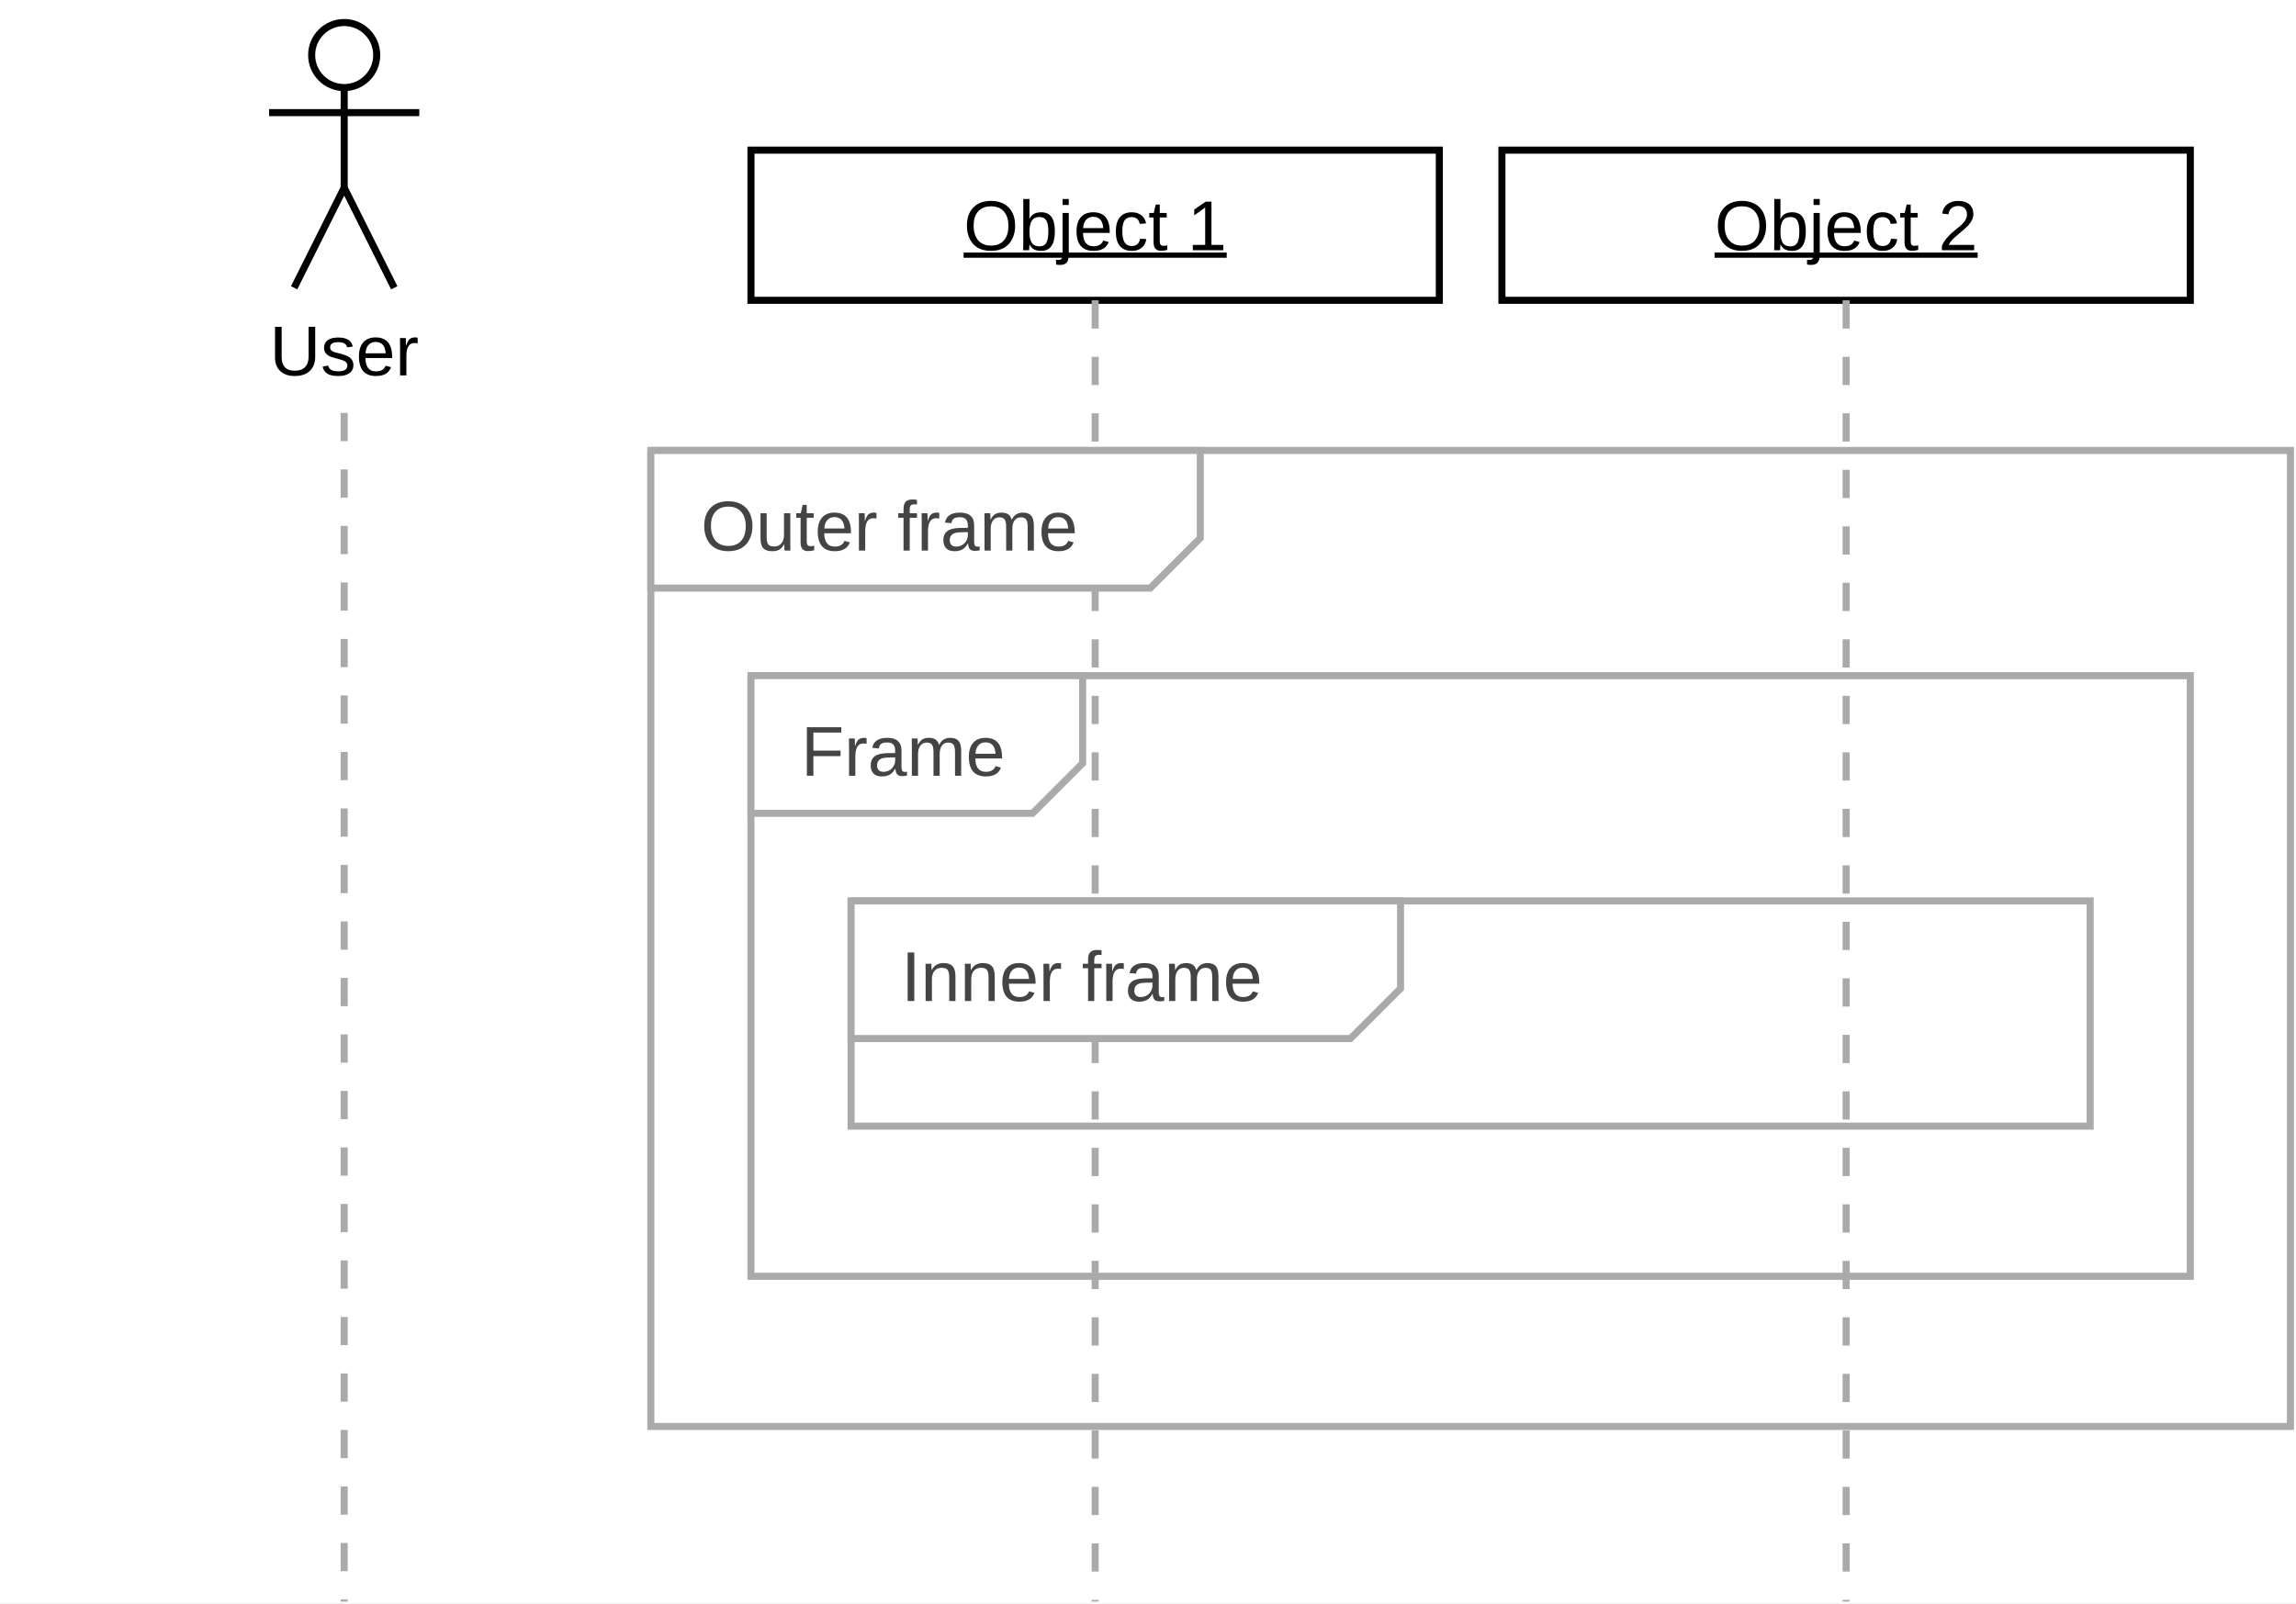
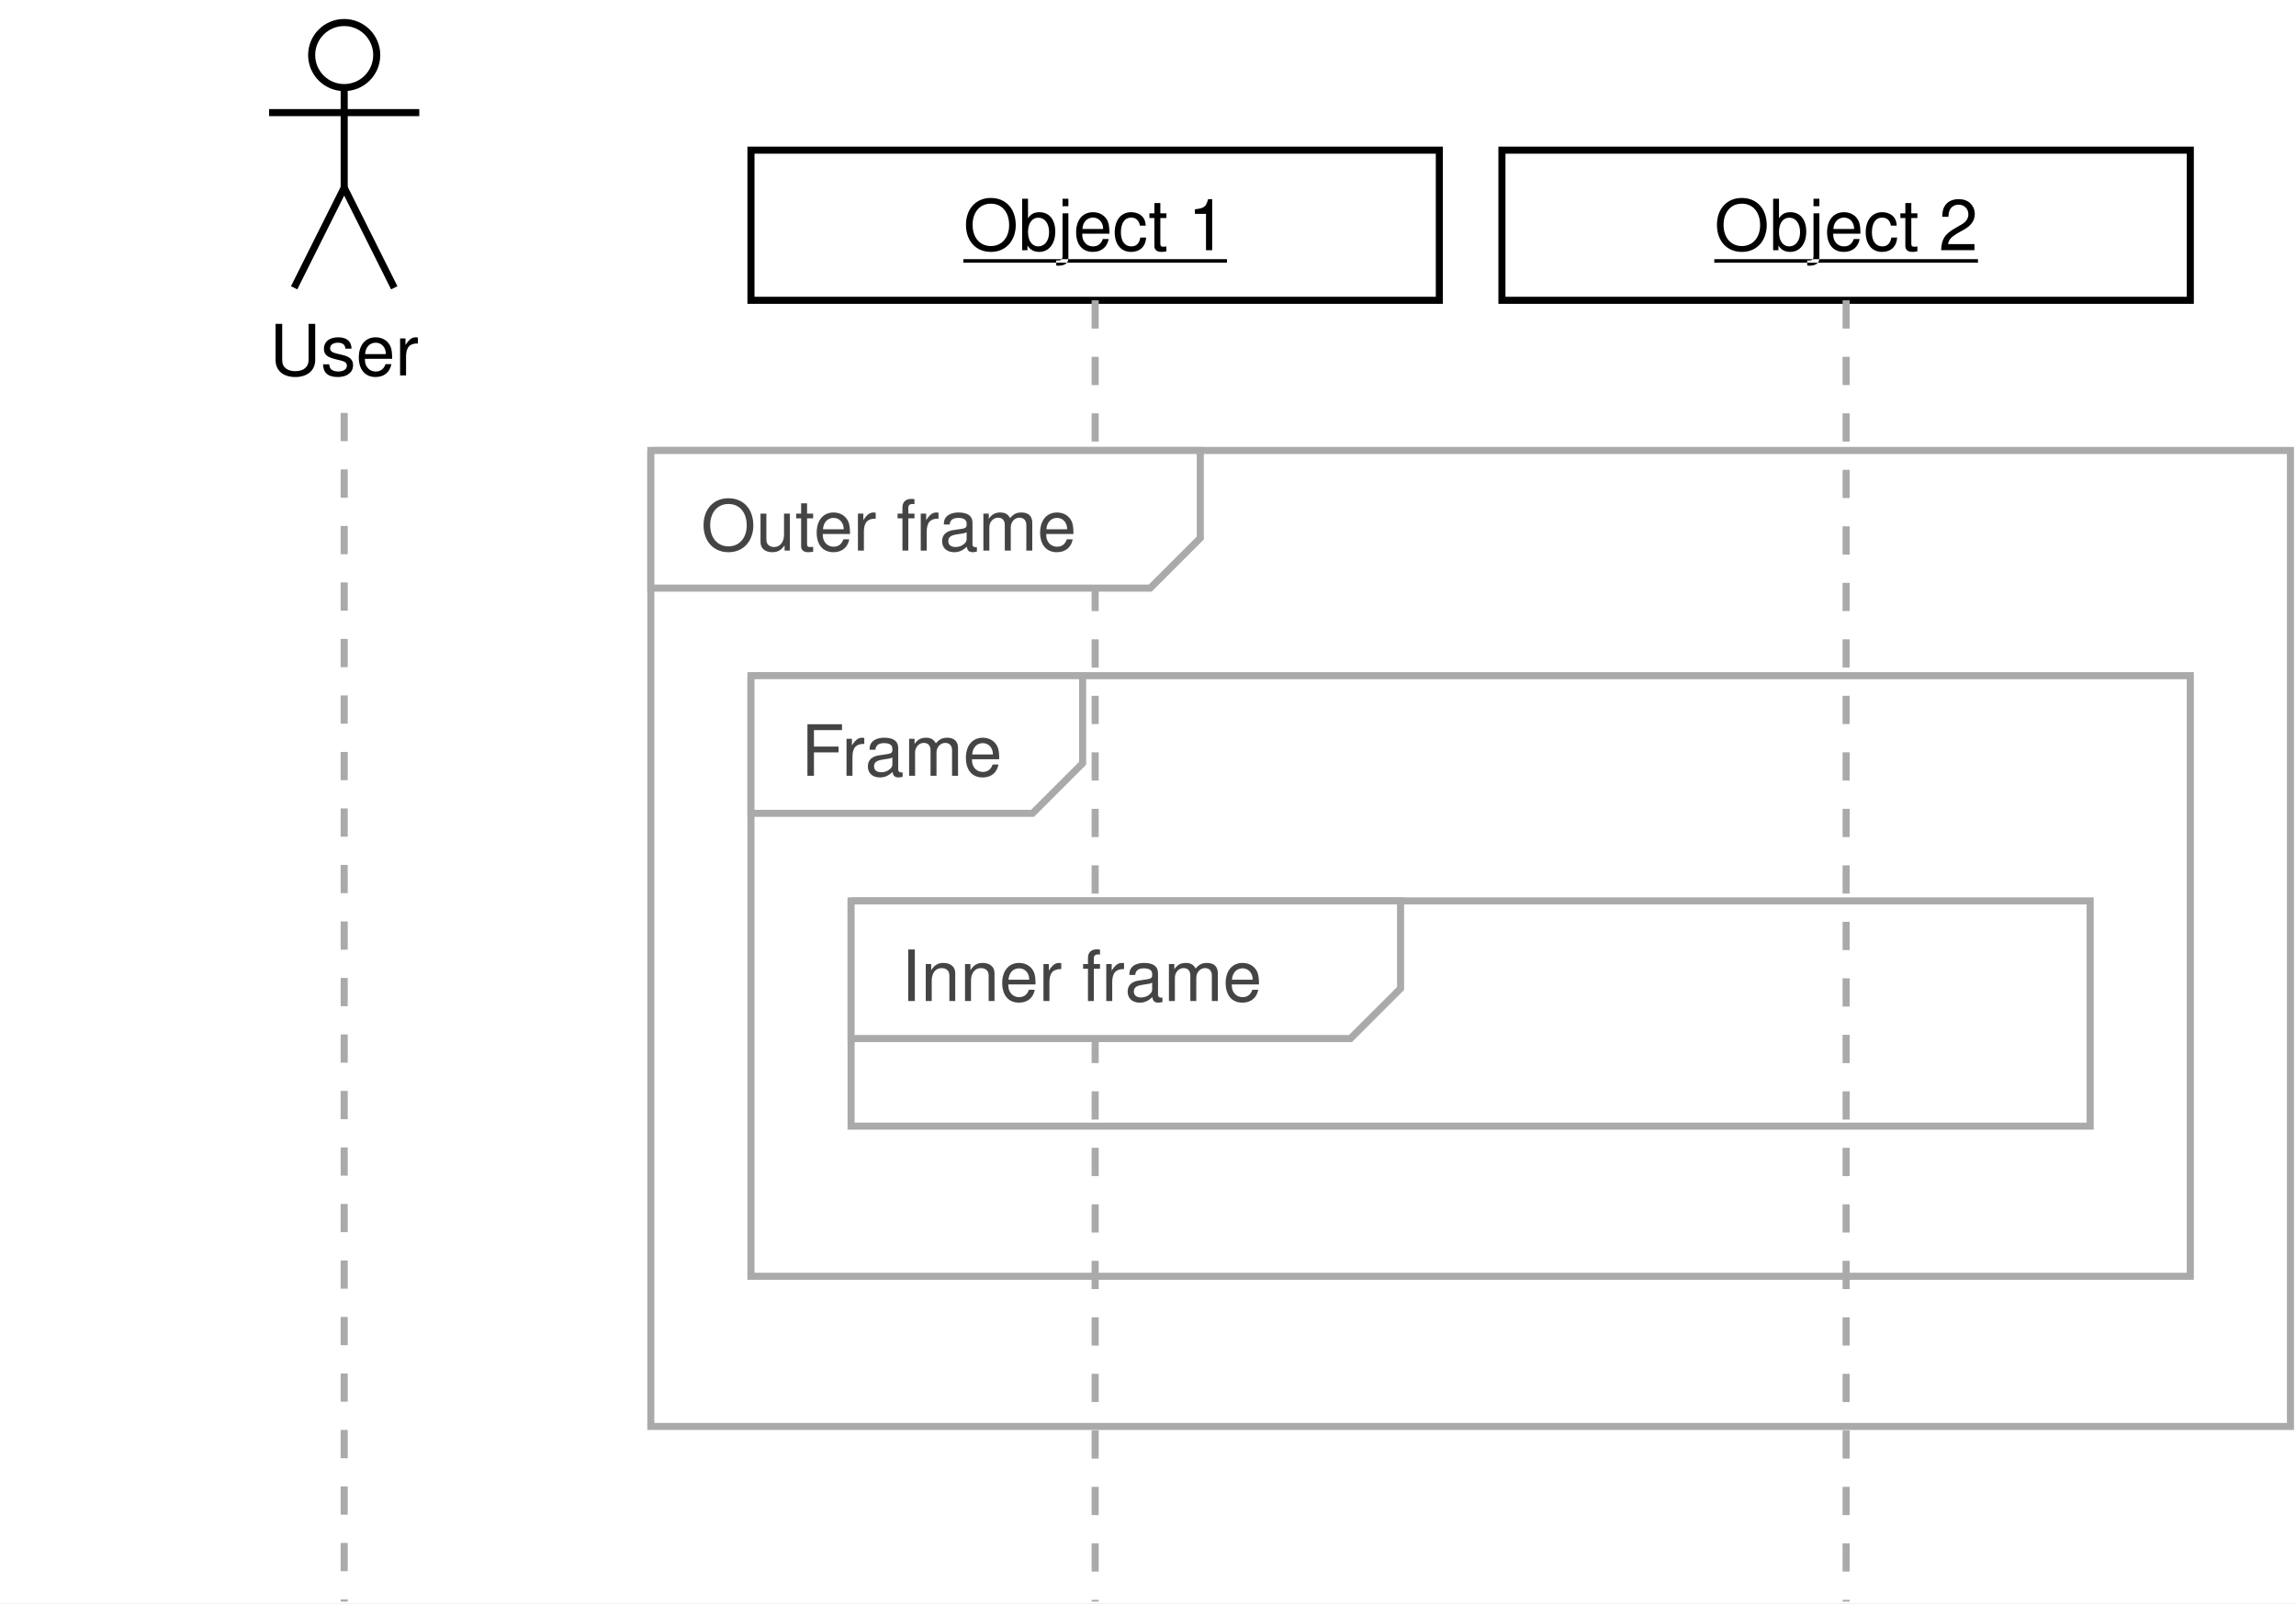
<svg xmlns="http://www.w3.org/2000/svg" baseProfile="full" height="227px" version="1.1" width="325px">
  <defs />
  <g id="shapes" transform="scale(1.0)">
    <rect fill="white" height="100%" width="100%" x="0" y="0" />
    <circle cx="48.72" cy="7.795" fill="white" r="4.606" stroke="black" stroke-width="1" />
    <polyline fill="none" points="38.091,15.945 59.35,15.945" stroke="black" />
    <polyline fill="none" points="48.72,12.402 48.72,26.575" stroke="black" />
    <polyline fill="none" points="41.634,40.748 48.72,26.575 55.807,40.748" stroke="black" />
-     <text fill="black" font-family="Arial, Helvetica, sans-serif" font-size="10px" text-anchor="middle" x="48.72" y="53.15">User</text>
+     <text fill="black" font-family="Helvetica, Arial, sans-serif" font-size="10px" text-anchor="middle" x="48.72" y="53.15">User</text>
    <rect fill="white" height="21.26" stroke="black" stroke-width="1" width="97.441" x="106.299" y="21.26" />
-     <text fill="black" font-family="Arial, Helvetica, sans-serif" font-size="10px" text-anchor="middle" text-decoration="underline" x="155.02" y="35.433">Object 1</text>
+     <text fill="black" font-family="Helvetica, Arial, sans-serif" font-size="10px" text-anchor="middle" text-decoration="underline" x="155.02" y="35.433">Object 1</text>
    <rect fill="white" height="21.26" stroke="black" stroke-width="1" width="97.441" x="212.598" y="21.26" />
-     <text fill="black" font-family="Arial, Helvetica, sans-serif" font-size="10px" text-anchor="middle" text-decoration="underline" x="261.319" y="35.433">Object 2</text>
+     <text fill="black" font-family="Helvetica, Arial, sans-serif" font-size="10px" text-anchor="middle" text-decoration="underline" x="261.319" y="35.433">Object 2</text>
    <line stroke="#aaaaaa" stroke-dasharray="4" stroke-width="1" x1="48.72" x2="48.72" y1="58.465" y2="226.772" />
    <line stroke="#aaaaaa" stroke-dasharray="4" stroke-width="1" x1="155.02" x2="155.02" y1="42.52" y2="226.772" />
    <line stroke="#aaaaaa" stroke-dasharray="4" stroke-width="1" x1="261.319" x2="261.319" y1="42.52" y2="226.772" />
    <rect fill="none" height="31.89" stroke="#aaaaaa" stroke-width="1" width="175.394" x="120.472" y="127.559" />
    <polyline fill="white" points="120.472,127.559 198.248,127.559 198.248,139.961 191.161,147.047 120.472,147.047 120.472,127.559" stroke="#aaaaaa" />
-     <text fill="#444" font-family="Arial, Helvetica, sans-serif" font-size="10px" text-anchor="start" x="127.559" y="141.732">Inner frame</text>
+     <text fill="#444" font-family="Helvetica, Arial, sans-serif" font-size="10px" text-anchor="start" x="127.559" y="141.732">Inner frame</text>
    <rect fill="none" height="85.039" stroke="#aaaaaa" stroke-width="1" width="203.74" x="106.299" y="95.669" />
    <polyline fill="white" points="106.299,95.669 153.248,95.669 153.248,108.071 146.161,115.157 106.299,115.157 106.299,95.669" stroke="#aaaaaa" />
-     <text fill="#444" font-family="Arial, Helvetica, sans-serif" font-size="10px" text-anchor="start" x="113.386" y="109.843">Frame</text>
+     <text fill="#444" font-family="Helvetica, Arial, sans-serif" font-size="10px" text-anchor="start" x="113.386" y="109.843">Frame</text>
    <rect fill="none" height="138.189" stroke="#aaaaaa" stroke-width="1" width="232.087" x="92.126" y="63.78" />
    <polyline fill="white" points="92.126,63.78 169.902,63.78 169.902,76.181 162.815,83.268 92.126,83.268 92.126,63.78" stroke="#aaaaaa" />
-     <text fill="#444" font-family="Arial, Helvetica, sans-serif" font-size="10px" text-anchor="start" x="99.213" y="77.953">Outer frame</text>
+     <text fill="#444" font-family="Helvetica, Arial, sans-serif" font-size="10px" text-anchor="start" x="99.213" y="77.953">Outer frame</text>
  </g>
</svg>
